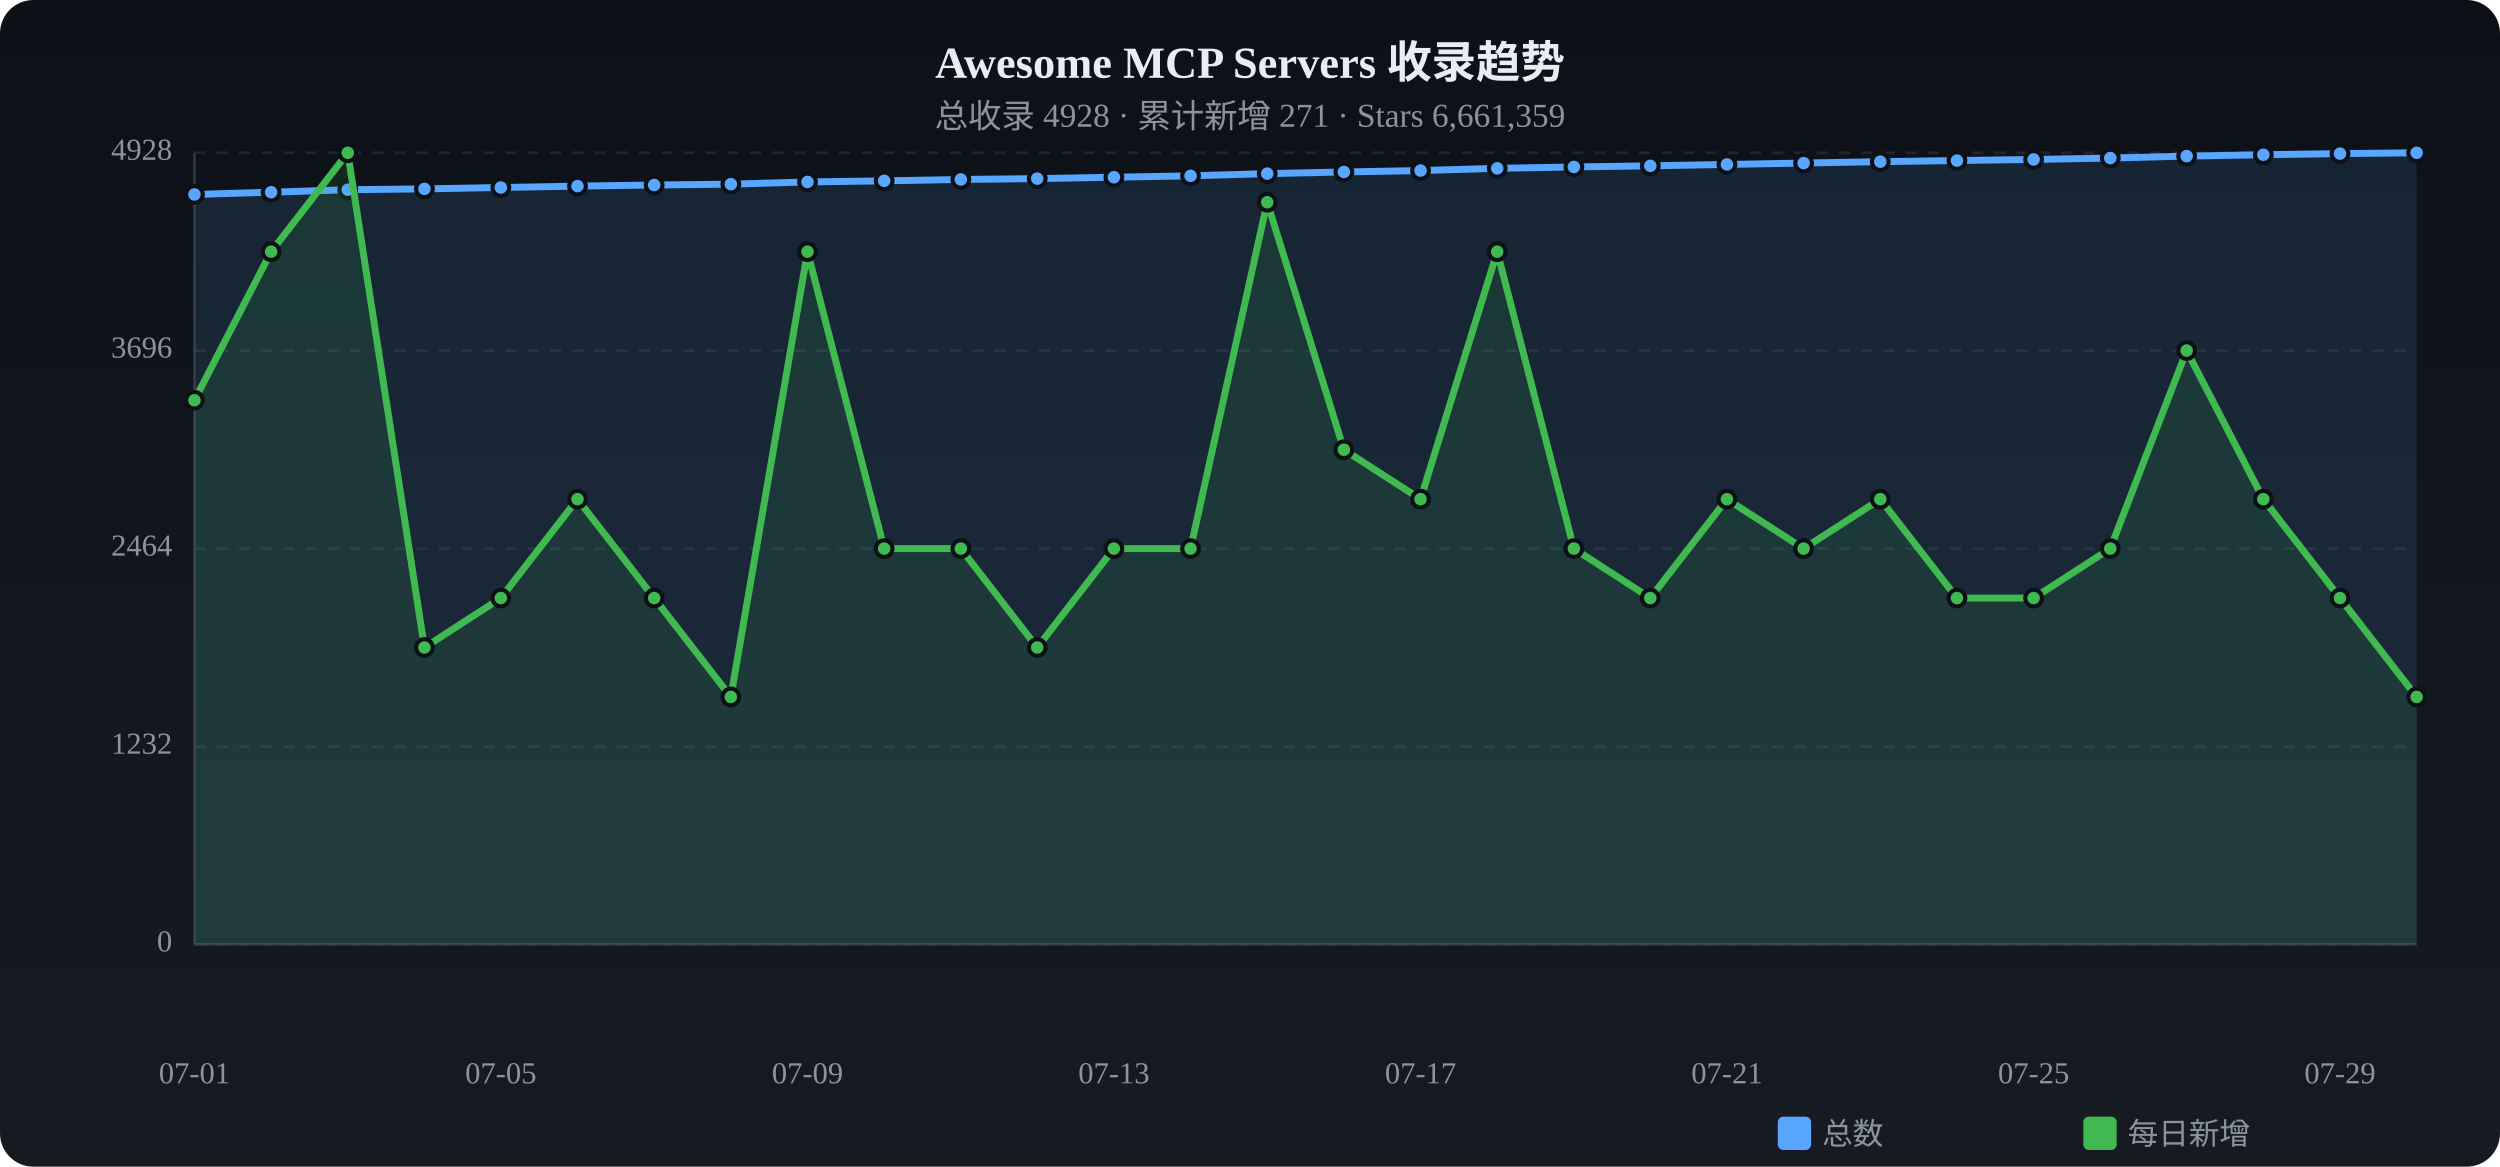
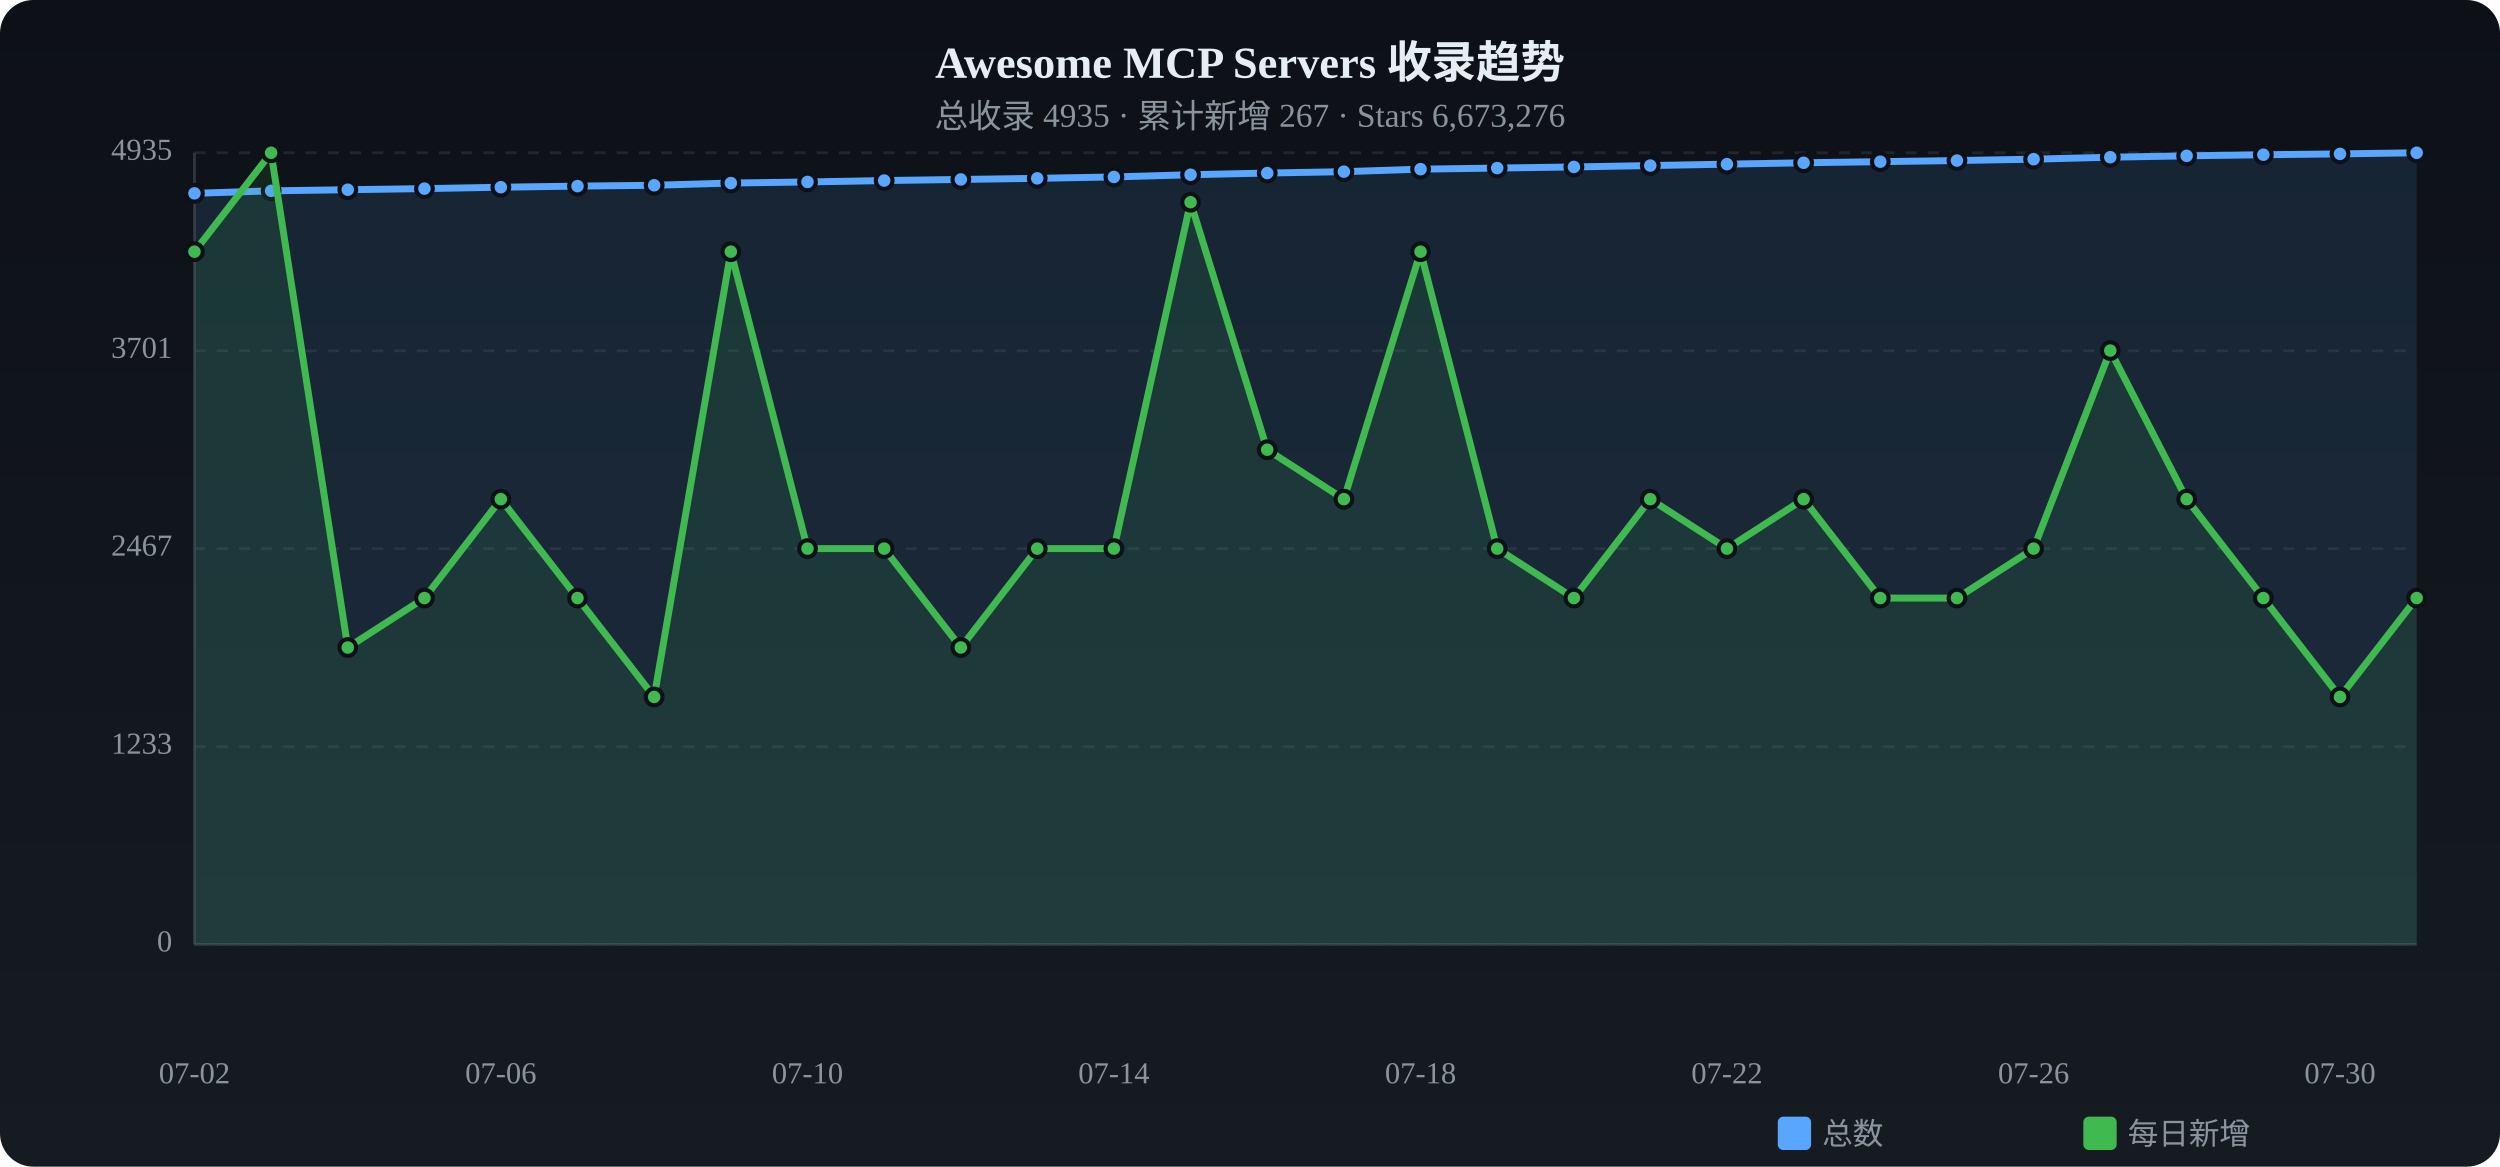
<svg xmlns="http://www.w3.org/2000/svg" viewBox="0 0 900 420" width="900" height="420">
  <defs>
    <linearGradient id="tbg" x1="0%" y1="0%" x2="0%" y2="100%">
      <stop offset="0%" stop-color="#0d1117" />
      <stop offset="100%" stop-color="#161b22" />
    </linearGradient>
  </defs>
  <rect width="900" height="420" rx="12" fill="url(#tbg)" />
  <text x="450.0" y="28" text-anchor="middle" fill="#e6edf3" font-size="16" font-weight="bold">Awesome MCP Servers 收录趋势</text>
-   <text x="450.0" y="46" text-anchor="middle" fill="#8b949e" font-size="12">总收录 4928 · 累计新增 271 · Stars 6,661,359</text>
+   <text x="450.0" y="46" text-anchor="middle" fill="#8b949e" font-size="12">总收录 4935 · 累计新增 267 · Stars 6,673,276</text>
  <text x="62" y="340.0" text-anchor="end" fill="#8b949e" font-size="11" dominant-baseline="middle">0</text>
  <line x1="70" y1="340.0" x2="870" y2="340.0" stroke="#21262d" stroke-dasharray="4 4" />
-   <text x="62" y="268.8" text-anchor="end" fill="#8b949e" font-size="11" dominant-baseline="middle">1232</text>
+   <text x="62" y="268.8" text-anchor="end" fill="#8b949e" font-size="11" dominant-baseline="middle">1233</text>
  <line x1="70" y1="268.8" x2="870" y2="268.8" stroke="#21262d" stroke-dasharray="4 4" />
-   <text x="62" y="197.5" text-anchor="end" fill="#8b949e" font-size="11" dominant-baseline="middle">2464</text>
+   <text x="62" y="197.5" text-anchor="end" fill="#8b949e" font-size="11" dominant-baseline="middle">2467</text>
  <line x1="70" y1="197.5" x2="870" y2="197.5" stroke="#21262d" stroke-dasharray="4 4" />
-   <text x="62" y="126.2" text-anchor="end" fill="#8b949e" font-size="11" dominant-baseline="middle">3696</text>
-   <line x1="70" y1="126.2" x2="870" y2="126.2" stroke="#21262d" stroke-dasharray="4 4" />
-   <text x="62" y="55.0" text-anchor="end" fill="#8b949e" font-size="11" dominant-baseline="middle">4928</text>
+   <text x="62" y="126.3" text-anchor="end" fill="#8b949e" font-size="11" dominant-baseline="middle">3701</text>
+   <line x1="70" y1="126.3" x2="870" y2="126.3" stroke="#21262d" stroke-dasharray="4 4" />
+   <text x="62" y="55.0" text-anchor="end" fill="#8b949e" font-size="11" dominant-baseline="middle">4935</text>
  <line x1="70" y1="55.0" x2="870" y2="55.0" stroke="#21262d" stroke-dasharray="4 4" />
  <line x1="70" y1="55" x2="70" y2="340" stroke="#30363d" />
  <line x1="70" y1="340" x2="870" y2="340" stroke="#30363d" />
-   <path d="M70.0,70.0 L97.6,69.2 L125.2,68.3 L152.8,68.0 L180.3,67.5 L207.9,67.0 L235.5,66.6 L263.1,66.3 L290.7,65.5 L318.3,65.1 L345.9,64.6 L373.4,64.3 L401.0,63.8 L428.6,63.3 L456.2,62.5 L483.8,61.9 L511.4,61.4 L539.0,60.6 L566.6,60.1 L594.1,59.7 L621.7,59.2 L649.3,58.7 L676.9,58.2 L704.5,57.8 L732.1,57.4 L759.7,56.9 L787.2,56.2 L814.8,55.7 L842.4,55.3 L870.0,55.0 L870.0,340 L70.0,340 Z" fill="#58a6ff" opacity="0.12" />
-   <polyline points="70.0,70.0 97.6,69.2 125.2,68.3 152.8,68.0 180.3,67.5 207.9,67.0 235.5,66.6 263.1,66.3 290.7,65.5 318.3,65.1 345.9,64.6 373.4,64.3 401.0,63.8 428.6,63.3 456.2,62.5 483.8,61.9 511.4,61.4 539.0,60.6 566.6,60.1 594.1,59.7 621.7,59.2 649.3,58.7 676.9,58.2 704.5,57.8 732.1,57.4 759.7,56.9 787.2,56.2 814.8,55.7 842.4,55.3 870.0,55.0" fill="none" stroke="#58a6ff" stroke-width="2.5" stroke-linecap="round" stroke-linejoin="round" />
-   <circle cx="70.0" cy="70.0" r="3" fill="#58a6ff" stroke="#0d1117" stroke-width="1.5" />
-   <circle cx="97.6" cy="69.2" r="3" fill="#58a6ff" stroke="#0d1117" stroke-width="1.5" />
+   <path d="M70.0,69.6 L97.6,68.7 L125.2,68.3 L152.8,67.9 L180.3,67.4 L207.9,67.0 L235.5,66.7 L263.1,65.9 L290.7,65.5 L318.3,65.0 L345.9,64.6 L373.4,64.2 L401.0,63.7 L428.6,62.9 L456.2,62.3 L483.8,61.8 L511.4,60.9 L539.0,60.5 L566.6,60.1 L594.1,59.6 L621.7,59.1 L649.3,58.6 L676.9,58.2 L704.5,57.8 L732.1,57.3 L759.7,56.6 L787.2,56.1 L814.8,55.7 L842.4,55.4 L870.0,55.0 L870.0,340 L70.0,340 Z" fill="#58a6ff" opacity="0.12" />
+   <polyline points="70.0,69.6 97.6,68.7 125.2,68.3 152.8,67.9 180.3,67.4 207.9,67.0 235.5,66.7 263.1,65.9 290.7,65.5 318.3,65.0 345.9,64.6 373.4,64.2 401.0,63.7 428.6,62.9 456.2,62.3 483.8,61.8 511.4,60.9 539.0,60.5 566.6,60.1 594.1,59.6 621.7,59.1 649.3,58.6 676.9,58.2 704.5,57.8 732.1,57.3 759.7,56.6 787.2,56.1 814.8,55.7 842.4,55.4 870.0,55.0" fill="none" stroke="#58a6ff" stroke-width="2.5" stroke-linecap="round" stroke-linejoin="round" />
+   <circle cx="70.0" cy="69.6" r="3" fill="#58a6ff" stroke="#0d1117" stroke-width="1.5" />
+   <circle cx="97.6" cy="68.7" r="3" fill="#58a6ff" stroke="#0d1117" stroke-width="1.5" />
  <circle cx="125.2" cy="68.3" r="3" fill="#58a6ff" stroke="#0d1117" stroke-width="1.5" />
-   <circle cx="152.8" cy="68.0" r="3" fill="#58a6ff" stroke="#0d1117" stroke-width="1.5" />
-   <circle cx="180.3" cy="67.5" r="3" fill="#58a6ff" stroke="#0d1117" stroke-width="1.5" />
+   <circle cx="152.8" cy="67.9" r="3" fill="#58a6ff" stroke="#0d1117" stroke-width="1.5" />
+   <circle cx="180.3" cy="67.4" r="3" fill="#58a6ff" stroke="#0d1117" stroke-width="1.5" />
  <circle cx="207.9" cy="67.0" r="3" fill="#58a6ff" stroke="#0d1117" stroke-width="1.5" />
-   <circle cx="235.5" cy="66.6" r="3" fill="#58a6ff" stroke="#0d1117" stroke-width="1.5" />
-   <circle cx="263.1" cy="66.3" r="3" fill="#58a6ff" stroke="#0d1117" stroke-width="1.5" />
+   <circle cx="235.5" cy="66.7" r="3" fill="#58a6ff" stroke="#0d1117" stroke-width="1.5" />
+   <circle cx="263.1" cy="65.9" r="3" fill="#58a6ff" stroke="#0d1117" stroke-width="1.5" />
  <circle cx="290.7" cy="65.5" r="3" fill="#58a6ff" stroke="#0d1117" stroke-width="1.5" />
-   <circle cx="318.3" cy="65.1" r="3" fill="#58a6ff" stroke="#0d1117" stroke-width="1.5" />
+   <circle cx="318.3" cy="65.0" r="3" fill="#58a6ff" stroke="#0d1117" stroke-width="1.5" />
  <circle cx="345.9" cy="64.6" r="3" fill="#58a6ff" stroke="#0d1117" stroke-width="1.5" />
-   <circle cx="373.4" cy="64.3" r="3" fill="#58a6ff" stroke="#0d1117" stroke-width="1.5" />
-   <circle cx="401.0" cy="63.8" r="3" fill="#58a6ff" stroke="#0d1117" stroke-width="1.5" />
-   <circle cx="428.6" cy="63.3" r="3" fill="#58a6ff" stroke="#0d1117" stroke-width="1.5" />
-   <circle cx="456.2" cy="62.5" r="3" fill="#58a6ff" stroke="#0d1117" stroke-width="1.5" />
-   <circle cx="483.8" cy="61.9" r="3" fill="#58a6ff" stroke="#0d1117" stroke-width="1.5" />
-   <circle cx="511.4" cy="61.4" r="3" fill="#58a6ff" stroke="#0d1117" stroke-width="1.5" />
-   <circle cx="539.0" cy="60.6" r="3" fill="#58a6ff" stroke="#0d1117" stroke-width="1.5" />
+   <circle cx="373.4" cy="64.2" r="3" fill="#58a6ff" stroke="#0d1117" stroke-width="1.5" />
+   <circle cx="401.0" cy="63.7" r="3" fill="#58a6ff" stroke="#0d1117" stroke-width="1.5" />
+   <circle cx="428.6" cy="62.9" r="3" fill="#58a6ff" stroke="#0d1117" stroke-width="1.5" />
+   <circle cx="456.2" cy="62.3" r="3" fill="#58a6ff" stroke="#0d1117" stroke-width="1.5" />
+   <circle cx="483.8" cy="61.8" r="3" fill="#58a6ff" stroke="#0d1117" stroke-width="1.5" />
+   <circle cx="511.4" cy="60.9" r="3" fill="#58a6ff" stroke="#0d1117" stroke-width="1.5" />
+   <circle cx="539.0" cy="60.5" r="3" fill="#58a6ff" stroke="#0d1117" stroke-width="1.5" />
  <circle cx="566.6" cy="60.1" r="3" fill="#58a6ff" stroke="#0d1117" stroke-width="1.5" />
-   <circle cx="594.1" cy="59.7" r="3" fill="#58a6ff" stroke="#0d1117" stroke-width="1.5" />
-   <circle cx="621.7" cy="59.2" r="3" fill="#58a6ff" stroke="#0d1117" stroke-width="1.5" />
-   <circle cx="649.3" cy="58.7" r="3" fill="#58a6ff" stroke="#0d1117" stroke-width="1.5" />
+   <circle cx="594.1" cy="59.6" r="3" fill="#58a6ff" stroke="#0d1117" stroke-width="1.5" />
+   <circle cx="621.7" cy="59.1" r="3" fill="#58a6ff" stroke="#0d1117" stroke-width="1.5" />
+   <circle cx="649.3" cy="58.6" r="3" fill="#58a6ff" stroke="#0d1117" stroke-width="1.5" />
  <circle cx="676.9" cy="58.2" r="3" fill="#58a6ff" stroke="#0d1117" stroke-width="1.5" />
  <circle cx="704.5" cy="57.8" r="3" fill="#58a6ff" stroke="#0d1117" stroke-width="1.5" />
-   <circle cx="732.1" cy="57.4" r="3" fill="#58a6ff" stroke="#0d1117" stroke-width="1.5" />
-   <circle cx="759.7" cy="56.9" r="3" fill="#58a6ff" stroke="#0d1117" stroke-width="1.5" />
-   <circle cx="787.2" cy="56.2" r="3" fill="#58a6ff" stroke="#0d1117" stroke-width="1.5" />
+   <circle cx="732.1" cy="57.3" r="3" fill="#58a6ff" stroke="#0d1117" stroke-width="1.5" />
+   <circle cx="759.7" cy="56.6" r="3" fill="#58a6ff" stroke="#0d1117" stroke-width="1.5" />
+   <circle cx="787.2" cy="56.1" r="3" fill="#58a6ff" stroke="#0d1117" stroke-width="1.5" />
  <circle cx="814.8" cy="55.7" r="3" fill="#58a6ff" stroke="#0d1117" stroke-width="1.5" />
-   <circle cx="842.4" cy="55.3" r="3" fill="#58a6ff" stroke="#0d1117" stroke-width="1.5" />
+   <circle cx="842.4" cy="55.4" r="3" fill="#58a6ff" stroke="#0d1117" stroke-width="1.5" />
  <circle cx="870.0" cy="55.0" r="3" fill="#58a6ff" stroke="#0d1117" stroke-width="1.5" />
-   <path d="M70.0,144.1 L97.6,90.6 L125.2,55.0 L152.8,233.1 L180.3,215.3 L207.9,179.7 L235.5,215.3 L263.1,250.9 L290.7,90.6 L318.3,197.5 L345.9,197.5 L373.4,233.1 L401.0,197.5 L428.6,197.5 L456.2,72.8 L483.8,161.9 L511.4,179.7 L539.0,90.6 L566.6,197.5 L594.1,215.3 L621.7,179.7 L649.3,197.5 L676.9,179.7 L704.5,215.3 L732.1,215.3 L759.7,197.5 L787.2,126.2 L814.8,179.7 L842.4,215.3 L870.0,250.9 L870.0,340 L70.0,340 Z" fill="#3fb950" opacity="0.12" />
-   <polyline points="70.0,144.1 97.6,90.6 125.2,55.0 152.8,233.1 180.3,215.3 207.9,179.7 235.5,215.3 263.1,250.9 290.7,90.6 318.3,197.5 345.9,197.5 373.4,233.1 401.0,197.5 428.6,197.5 456.2,72.8 483.8,161.9 511.4,179.7 539.0,90.6 566.6,197.5 594.1,215.3 621.7,179.7 649.3,197.5 676.9,179.7 704.5,215.3 732.1,215.3 759.7,197.5 787.2,126.2 814.8,179.7 842.4,215.3 870.0,250.9" fill="none" stroke="#3fb950" stroke-width="2.5" stroke-linecap="round" stroke-linejoin="round" />
-   <circle cx="70.0" cy="144.1" r="3" fill="#3fb950" stroke="#0d1117" stroke-width="1.5" />
-   <circle cx="97.6" cy="90.6" r="3" fill="#3fb950" stroke="#0d1117" stroke-width="1.5" />
-   <circle cx="125.2" cy="55.0" r="3" fill="#3fb950" stroke="#0d1117" stroke-width="1.5" />
-   <circle cx="152.8" cy="233.1" r="3" fill="#3fb950" stroke="#0d1117" stroke-width="1.5" />
-   <circle cx="180.3" cy="215.3" r="3" fill="#3fb950" stroke="#0d1117" stroke-width="1.5" />
-   <circle cx="207.9" cy="179.7" r="3" fill="#3fb950" stroke="#0d1117" stroke-width="1.5" />
-   <circle cx="235.5" cy="215.3" r="3" fill="#3fb950" stroke="#0d1117" stroke-width="1.5" />
-   <circle cx="263.1" cy="250.9" r="3" fill="#3fb950" stroke="#0d1117" stroke-width="1.5" />
-   <circle cx="290.7" cy="90.6" r="3" fill="#3fb950" stroke="#0d1117" stroke-width="1.5" />
+   <path d="M70.0,90.6 L97.6,55.0 L125.2,233.1 L152.8,215.3 L180.3,179.7 L207.9,215.3 L235.5,250.9 L263.1,90.6 L290.7,197.5 L318.3,197.5 L345.9,233.1 L373.4,197.5 L401.0,197.5 L428.6,72.8 L456.2,161.9 L483.8,179.7 L511.4,90.6 L539.0,197.5 L566.6,215.3 L594.1,179.7 L621.7,197.5 L649.3,179.7 L676.9,215.3 L704.5,215.3 L732.1,197.5 L759.7,126.2 L787.2,179.7 L814.8,215.3 L842.4,250.9 L870.0,215.3 L870.0,340 L70.0,340 Z" fill="#3fb950" opacity="0.12" />
+   <polyline points="70.0,90.6 97.6,55.0 125.2,233.1 152.8,215.3 180.3,179.7 207.9,215.3 235.5,250.9 263.1,90.6 290.7,197.5 318.3,197.5 345.9,233.1 373.4,197.5 401.0,197.5 428.6,72.8 456.2,161.9 483.8,179.7 511.4,90.6 539.0,197.5 566.6,215.3 594.1,179.7 621.7,197.5 649.3,179.7 676.9,215.3 704.5,215.3 732.1,197.5 759.7,126.2 787.2,179.7 814.8,215.3 842.4,250.9 870.0,215.3" fill="none" stroke="#3fb950" stroke-width="2.5" stroke-linecap="round" stroke-linejoin="round" />
+   <circle cx="70.0" cy="90.6" r="3" fill="#3fb950" stroke="#0d1117" stroke-width="1.5" />
+   <circle cx="97.6" cy="55.0" r="3" fill="#3fb950" stroke="#0d1117" stroke-width="1.5" />
+   <circle cx="125.2" cy="233.1" r="3" fill="#3fb950" stroke="#0d1117" stroke-width="1.5" />
+   <circle cx="152.8" cy="215.3" r="3" fill="#3fb950" stroke="#0d1117" stroke-width="1.5" />
+   <circle cx="180.3" cy="179.7" r="3" fill="#3fb950" stroke="#0d1117" stroke-width="1.5" />
+   <circle cx="207.9" cy="215.3" r="3" fill="#3fb950" stroke="#0d1117" stroke-width="1.5" />
+   <circle cx="235.5" cy="250.9" r="3" fill="#3fb950" stroke="#0d1117" stroke-width="1.5" />
+   <circle cx="263.1" cy="90.6" r="3" fill="#3fb950" stroke="#0d1117" stroke-width="1.5" />
+   <circle cx="290.7" cy="197.5" r="3" fill="#3fb950" stroke="#0d1117" stroke-width="1.5" />
  <circle cx="318.3" cy="197.5" r="3" fill="#3fb950" stroke="#0d1117" stroke-width="1.5" />
-   <circle cx="345.9" cy="197.5" r="3" fill="#3fb950" stroke="#0d1117" stroke-width="1.5" />
-   <circle cx="373.4" cy="233.1" r="3" fill="#3fb950" stroke="#0d1117" stroke-width="1.5" />
+   <circle cx="345.9" cy="233.1" r="3" fill="#3fb950" stroke="#0d1117" stroke-width="1.5" />
+   <circle cx="373.4" cy="197.5" r="3" fill="#3fb950" stroke="#0d1117" stroke-width="1.5" />
  <circle cx="401.0" cy="197.5" r="3" fill="#3fb950" stroke="#0d1117" stroke-width="1.5" />
-   <circle cx="428.6" cy="197.5" r="3" fill="#3fb950" stroke="#0d1117" stroke-width="1.5" />
-   <circle cx="456.2" cy="72.8" r="3" fill="#3fb950" stroke="#0d1117" stroke-width="1.5" />
-   <circle cx="483.8" cy="161.9" r="3" fill="#3fb950" stroke="#0d1117" stroke-width="1.5" />
-   <circle cx="511.4" cy="179.7" r="3" fill="#3fb950" stroke="#0d1117" stroke-width="1.5" />
-   <circle cx="539.0" cy="90.6" r="3" fill="#3fb950" stroke="#0d1117" stroke-width="1.5" />
-   <circle cx="566.6" cy="197.5" r="3" fill="#3fb950" stroke="#0d1117" stroke-width="1.5" />
-   <circle cx="594.1" cy="215.3" r="3" fill="#3fb950" stroke="#0d1117" stroke-width="1.5" />
-   <circle cx="621.7" cy="179.7" r="3" fill="#3fb950" stroke="#0d1117" stroke-width="1.5" />
-   <circle cx="649.3" cy="197.5" r="3" fill="#3fb950" stroke="#0d1117" stroke-width="1.5" />
-   <circle cx="676.9" cy="179.7" r="3" fill="#3fb950" stroke="#0d1117" stroke-width="1.5" />
+   <circle cx="428.6" cy="72.8" r="3" fill="#3fb950" stroke="#0d1117" stroke-width="1.5" />
+   <circle cx="456.2" cy="161.9" r="3" fill="#3fb950" stroke="#0d1117" stroke-width="1.5" />
+   <circle cx="483.8" cy="179.7" r="3" fill="#3fb950" stroke="#0d1117" stroke-width="1.5" />
+   <circle cx="511.4" cy="90.6" r="3" fill="#3fb950" stroke="#0d1117" stroke-width="1.5" />
+   <circle cx="539.0" cy="197.5" r="3" fill="#3fb950" stroke="#0d1117" stroke-width="1.5" />
+   <circle cx="566.6" cy="215.3" r="3" fill="#3fb950" stroke="#0d1117" stroke-width="1.5" />
+   <circle cx="594.1" cy="179.7" r="3" fill="#3fb950" stroke="#0d1117" stroke-width="1.5" />
+   <circle cx="621.7" cy="197.5" r="3" fill="#3fb950" stroke="#0d1117" stroke-width="1.5" />
+   <circle cx="649.3" cy="179.7" r="3" fill="#3fb950" stroke="#0d1117" stroke-width="1.5" />
+   <circle cx="676.9" cy="215.3" r="3" fill="#3fb950" stroke="#0d1117" stroke-width="1.5" />
  <circle cx="704.5" cy="215.3" r="3" fill="#3fb950" stroke="#0d1117" stroke-width="1.5" />
-   <circle cx="732.1" cy="215.3" r="3" fill="#3fb950" stroke="#0d1117" stroke-width="1.5" />
-   <circle cx="759.7" cy="197.5" r="3" fill="#3fb950" stroke="#0d1117" stroke-width="1.5" />
-   <circle cx="787.2" cy="126.2" r="3" fill="#3fb950" stroke="#0d1117" stroke-width="1.5" />
-   <circle cx="814.8" cy="179.7" r="3" fill="#3fb950" stroke="#0d1117" stroke-width="1.5" />
-   <circle cx="842.4" cy="215.3" r="3" fill="#3fb950" stroke="#0d1117" stroke-width="1.5" />
-   <circle cx="870.0" cy="250.9" r="3" fill="#3fb950" stroke="#0d1117" stroke-width="1.5" />
-   <text x="70.0" y="390" text-anchor="middle" fill="#8b949e" font-size="11">07-01</text>
-   <text x="180.3" y="390" text-anchor="middle" fill="#8b949e" font-size="11">07-05</text>
-   <text x="290.7" y="390" text-anchor="middle" fill="#8b949e" font-size="11">07-09</text>
-   <text x="401.0" y="390" text-anchor="middle" fill="#8b949e" font-size="11">07-13</text>
-   <text x="511.4" y="390" text-anchor="middle" fill="#8b949e" font-size="11">07-17</text>
-   <text x="621.7" y="390" text-anchor="middle" fill="#8b949e" font-size="11">07-21</text>
-   <text x="732.1" y="390" text-anchor="middle" fill="#8b949e" font-size="11">07-25</text>
-   <text x="842.4" y="390" text-anchor="middle" fill="#8b949e" font-size="11">07-29</text>
+   <circle cx="732.1" cy="197.5" r="3" fill="#3fb950" stroke="#0d1117" stroke-width="1.5" />
+   <circle cx="759.7" cy="126.2" r="3" fill="#3fb950" stroke="#0d1117" stroke-width="1.5" />
+   <circle cx="787.2" cy="179.7" r="3" fill="#3fb950" stroke="#0d1117" stroke-width="1.5" />
+   <circle cx="814.8" cy="215.3" r="3" fill="#3fb950" stroke="#0d1117" stroke-width="1.5" />
+   <circle cx="842.4" cy="250.9" r="3" fill="#3fb950" stroke="#0d1117" stroke-width="1.5" />
+   <circle cx="870.0" cy="215.3" r="3" fill="#3fb950" stroke="#0d1117" stroke-width="1.5" />
+   <text x="70.0" y="390" text-anchor="middle" fill="#8b949e" font-size="11">07-02</text>
+   <text x="180.3" y="390" text-anchor="middle" fill="#8b949e" font-size="11">07-06</text>
+   <text x="290.7" y="390" text-anchor="middle" fill="#8b949e" font-size="11">07-10</text>
+   <text x="401.0" y="390" text-anchor="middle" fill="#8b949e" font-size="11">07-14</text>
+   <text x="511.4" y="390" text-anchor="middle" fill="#8b949e" font-size="11">07-18</text>
+   <text x="621.7" y="390" text-anchor="middle" fill="#8b949e" font-size="11">07-22</text>
+   <text x="732.1" y="390" text-anchor="middle" fill="#8b949e" font-size="11">07-26</text>
+   <text x="842.4" y="390" text-anchor="middle" fill="#8b949e" font-size="11">07-30</text>
  <rect x="640" y="402" width="12" height="12" rx="2" fill="#58a6ff" />
  <text x="656" y="412" fill="#8b949e" font-size="11">总数</text>
  <rect x="750" y="402" width="12" height="12" rx="2" fill="#3fb950" />
  <text x="766" y="412" fill="#8b949e" font-size="11">每日新增</text>
</svg>
